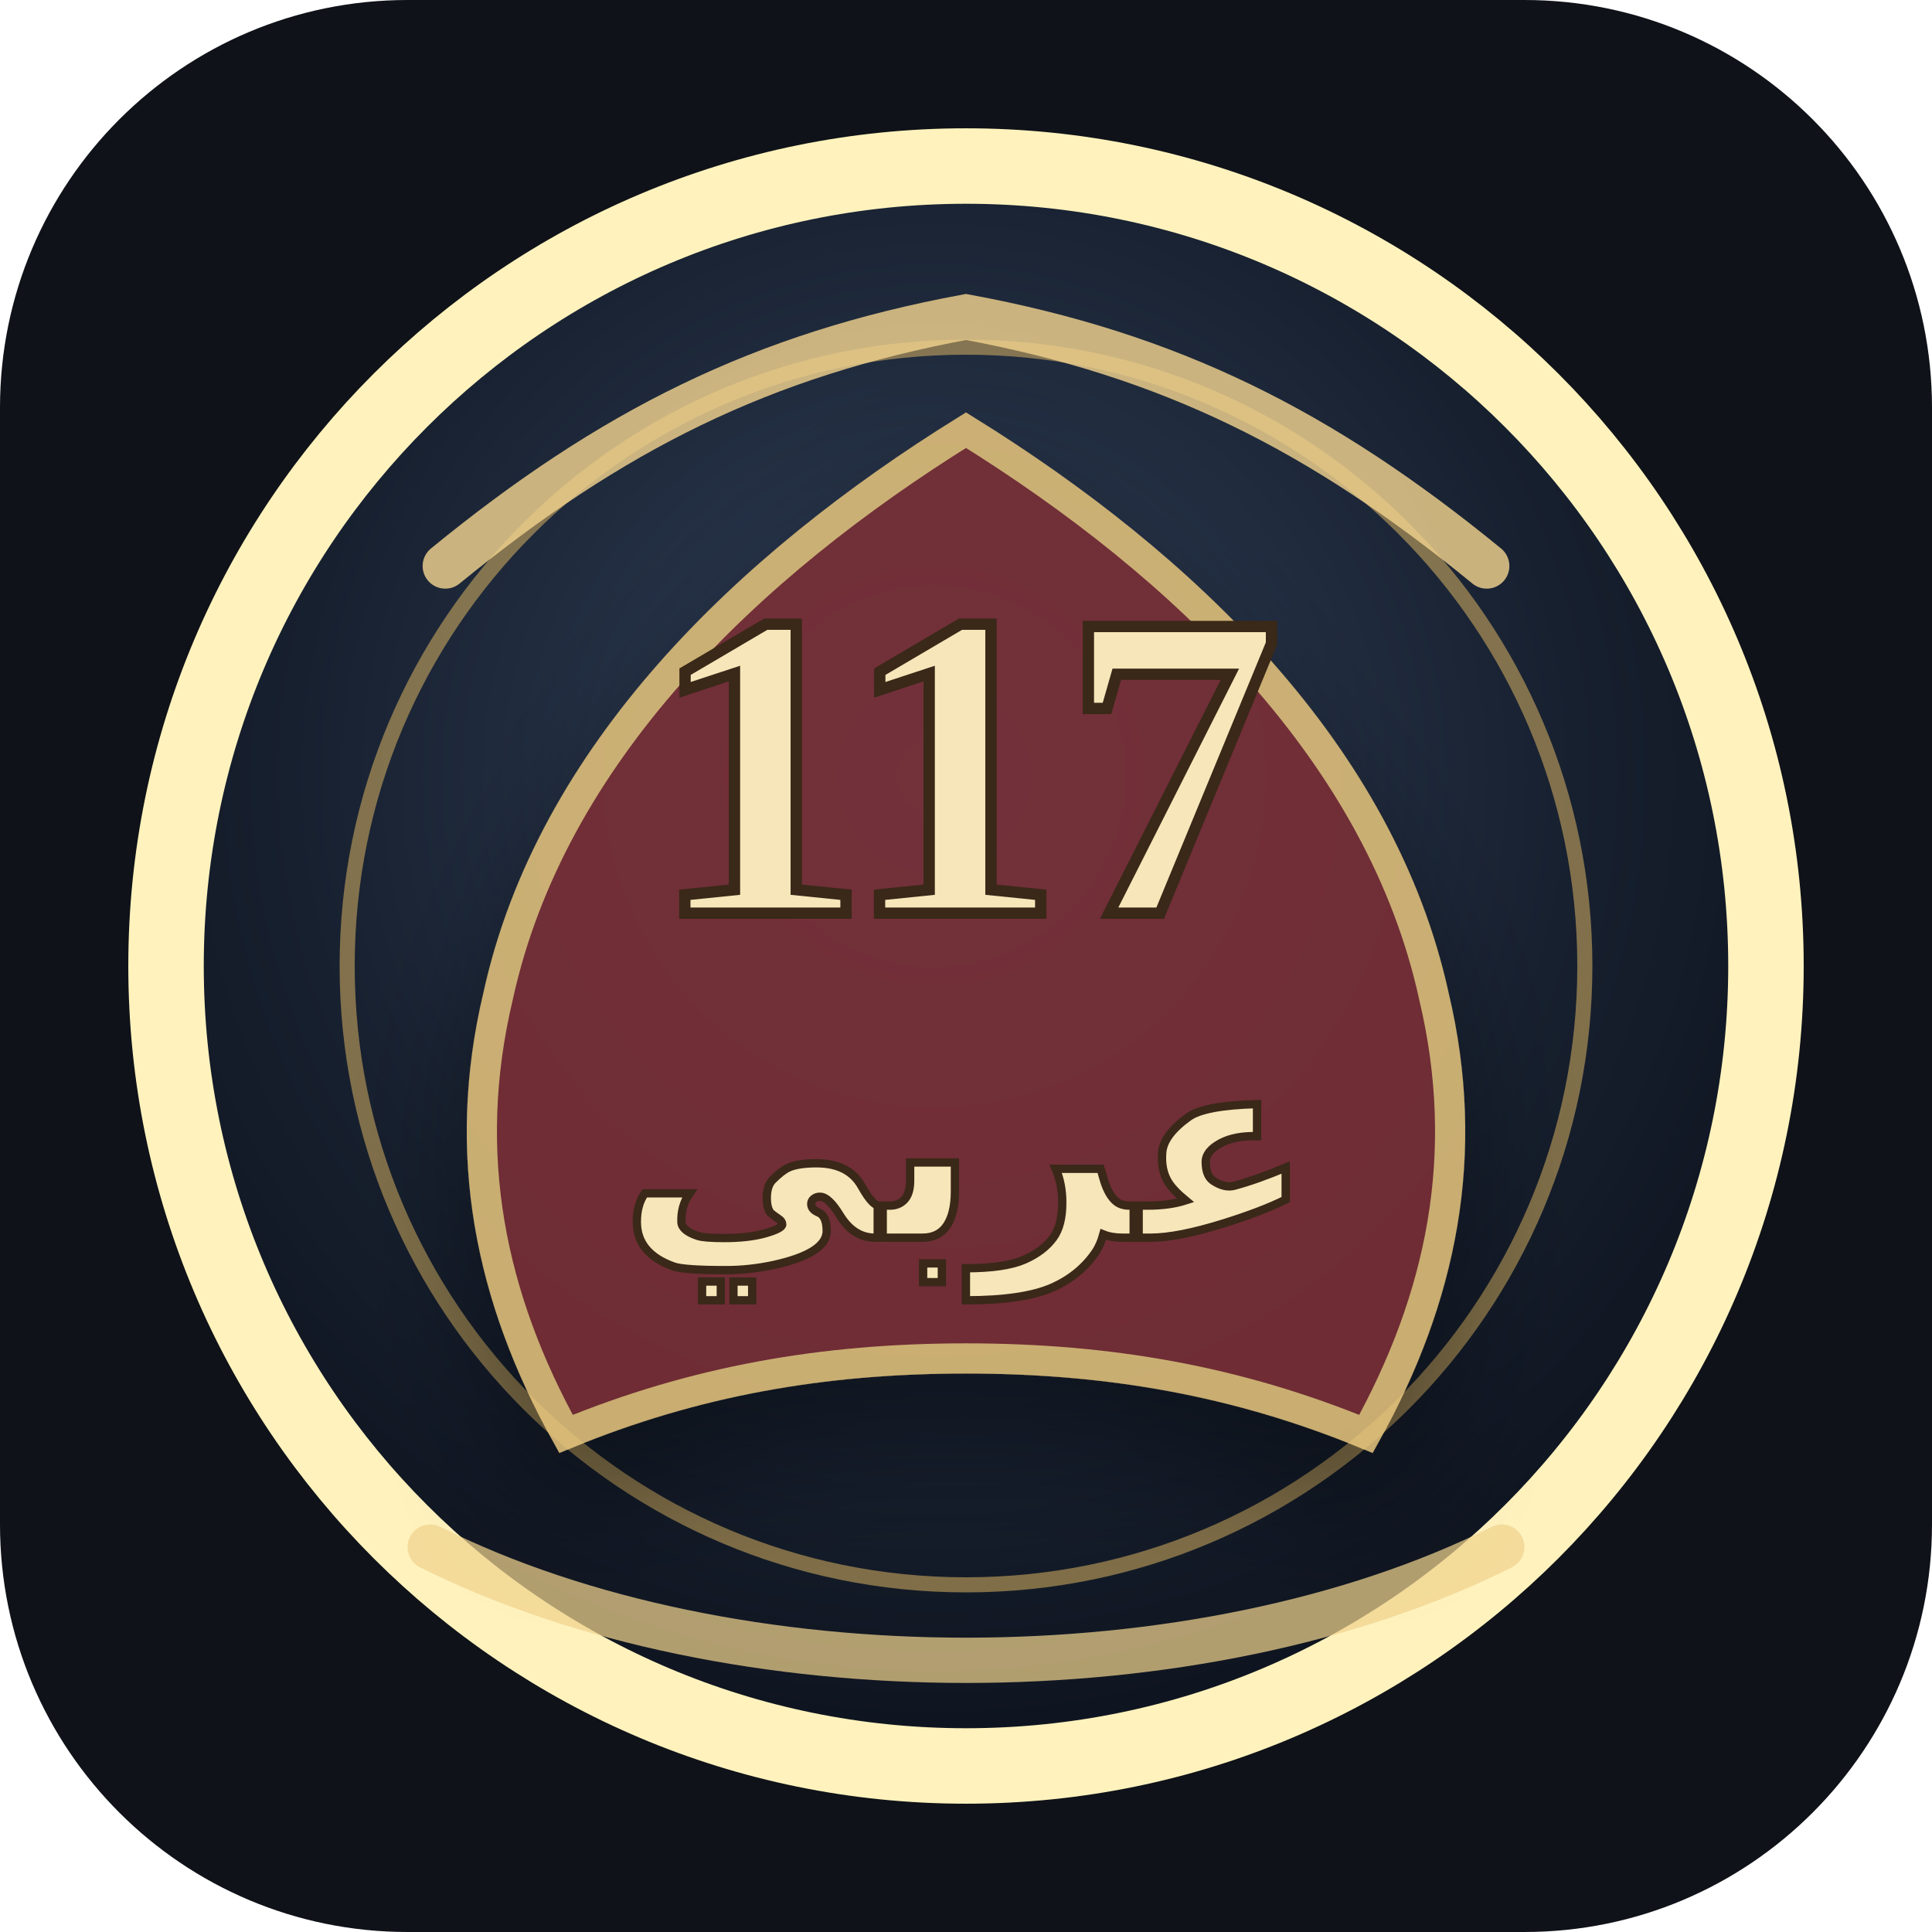
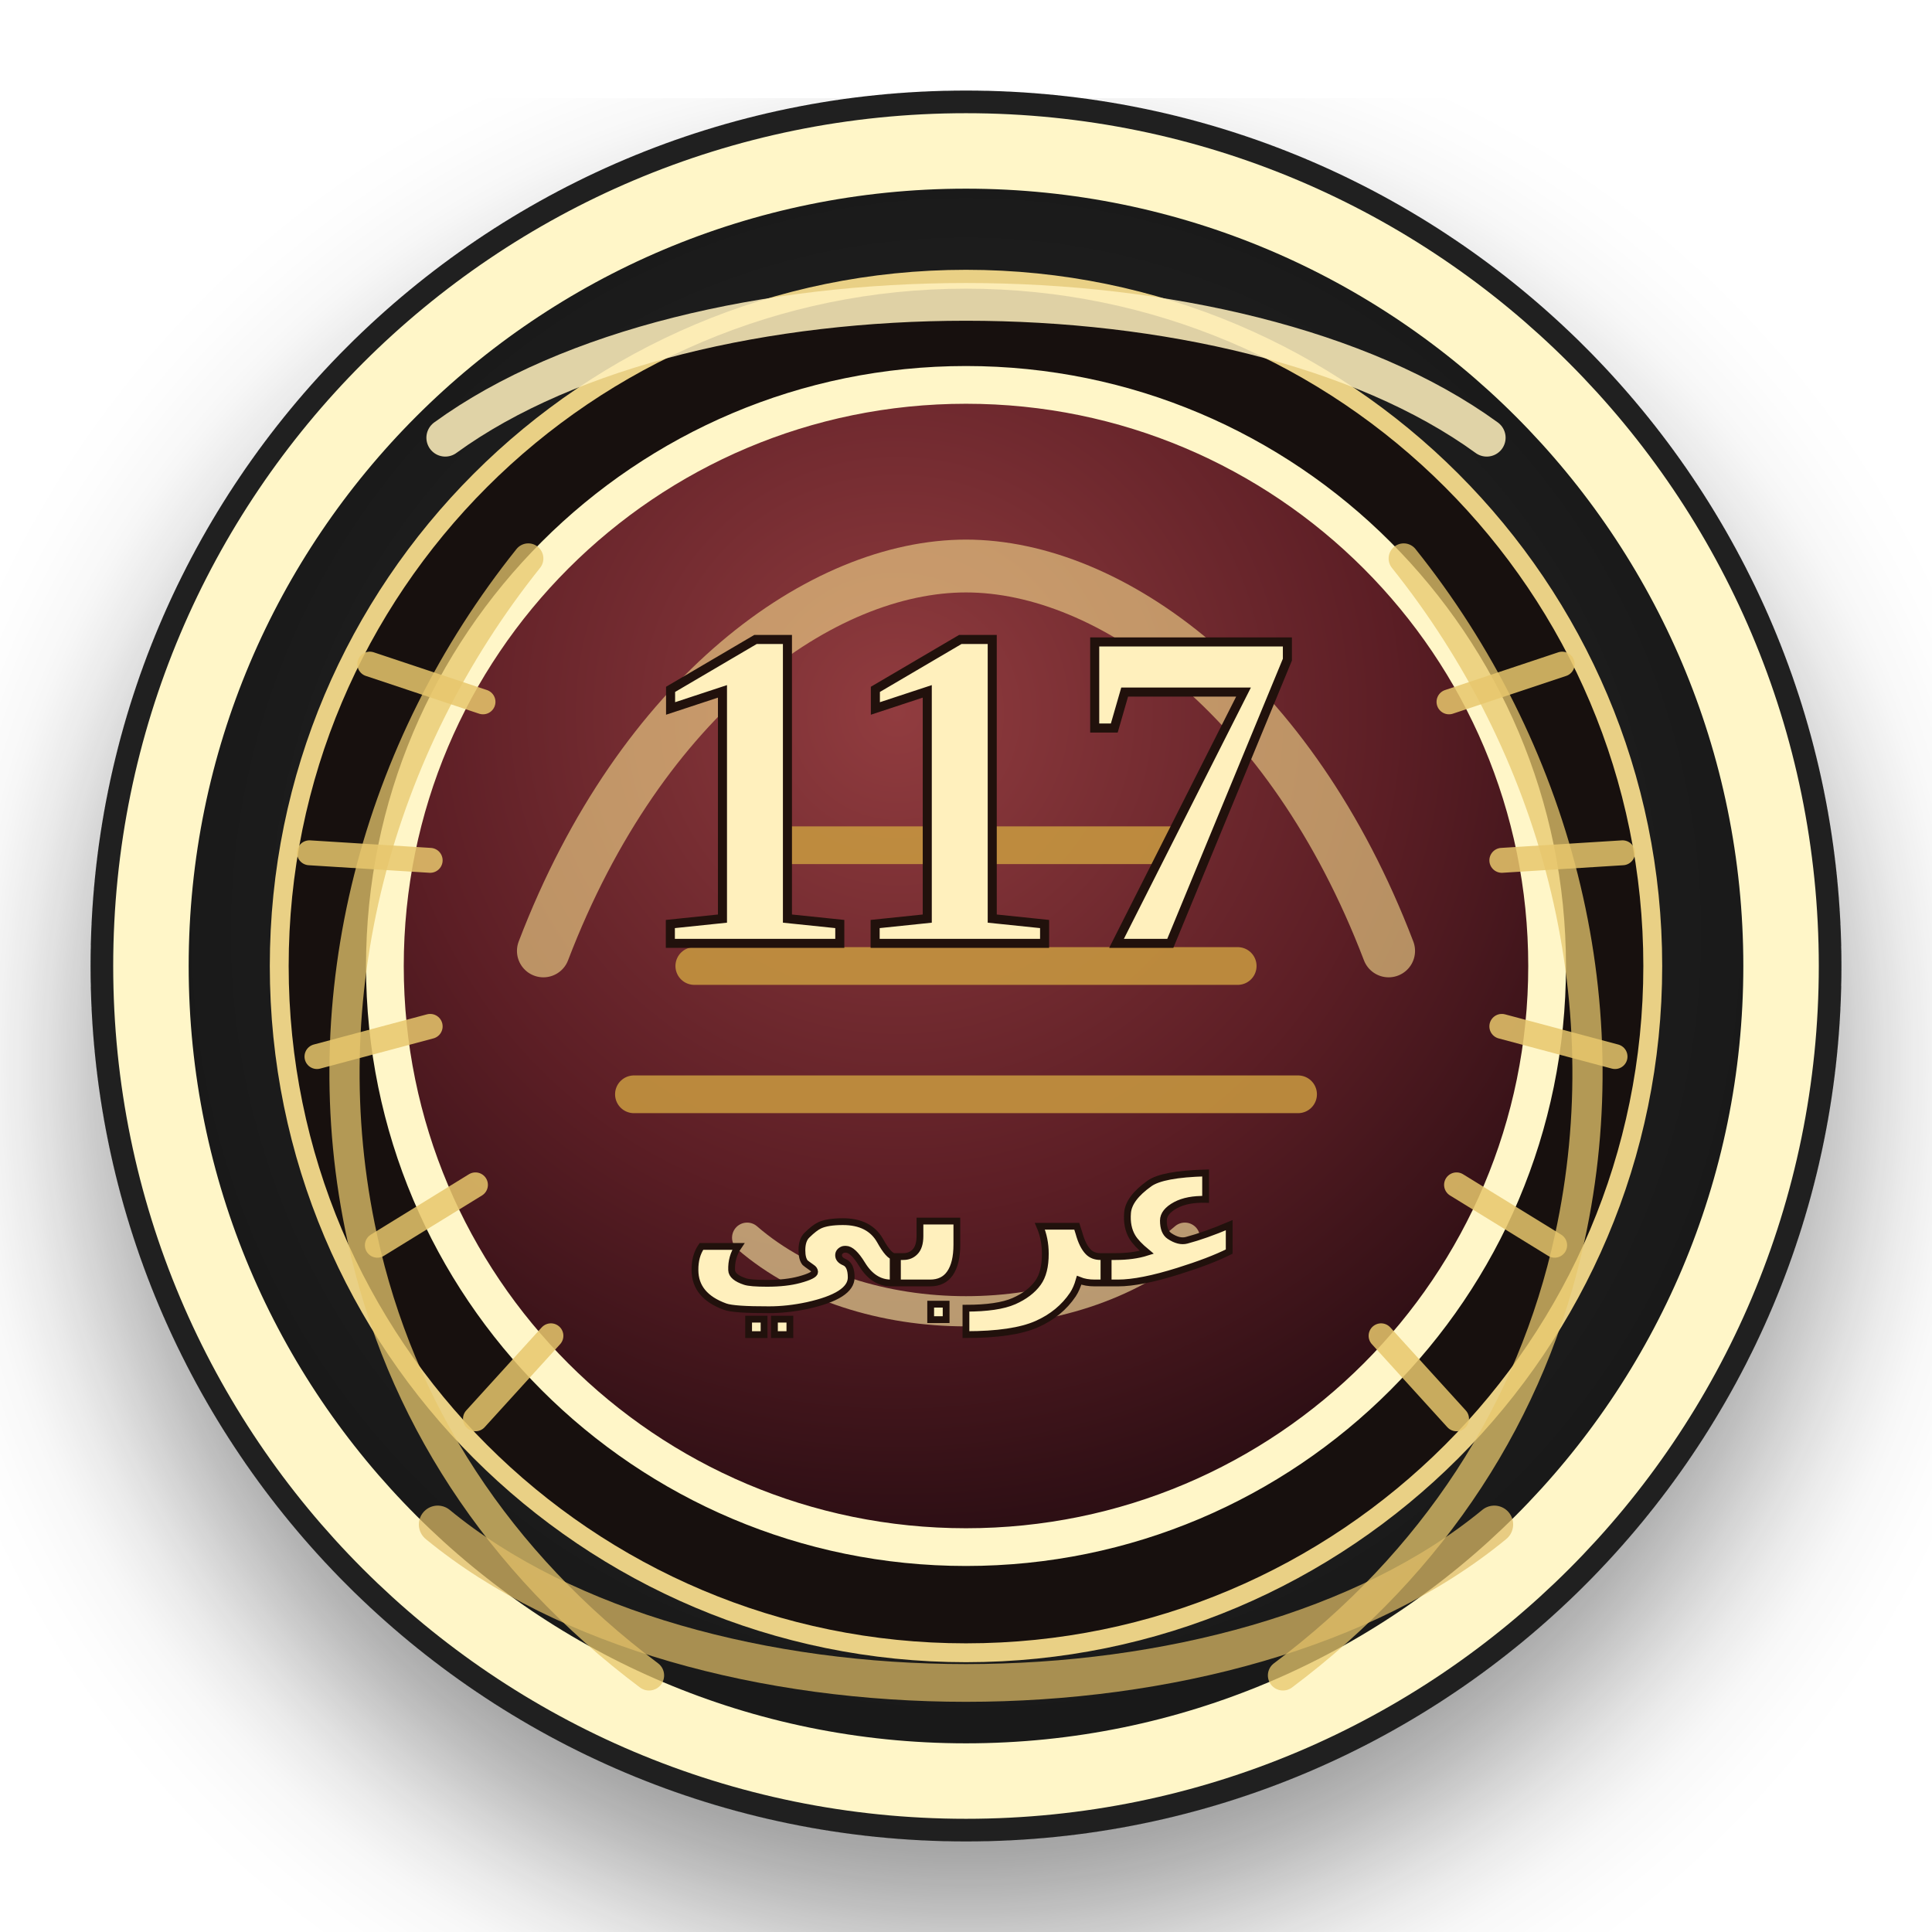
- <svg xmlns="http://www.w3.org/2000/svg" viewBox="0 0 256 256">
+ <svg xmlns="http://www.w3.org/2000/svg" viewBox="0 0 256 256" role="img" aria-label="Anno 117 Arabic crest">
  <defs>
-     <radialGradient id="bg" cx="48%" cy="38%" r="70%">
-       <stop offset="0" stop-color="#31405a" />
-       <stop offset="0.58" stop-color="#17202f" />
-       <stop offset="1" stop-color="#0b0f18" />
+     <radialGradient id="shadow" cx="50%" cy="48%" r="58%">
+       <stop offset="0.55" stop-color="#000" stop-opacity="0" />
+       <stop offset="1" stop-color="#000" stop-opacity=".34" />
    </radialGradient>
-     <linearGradient id="gold" x1="44" y1="28" x2="210" y2="224">
-       <stop offset="0" stop-color="#fff2bd" />
-       <stop offset="0.32" stop-color="#d8b363" />
-       <stop offset="0.7" stop-color="#8f6734" />
-       <stop offset="1" stop-color="#f3d994" />
+     <radialGradient id="wine" cx="44%" cy="28%" r="78%">
+       <stop offset="0" stop-color="#913c3f" />
+       <stop offset=".55" stop-color="#5c1e25" />
+       <stop offset="1" stop-color="#220b10" />
+     </radialGradient>
+     <linearGradient id="gold" x1="52" y1="22" x2="205" y2="235">
+       <stop offset="0" stop-color="#fff6c8" />
+       <stop offset=".22" stop-color="#e7c76c" />
+       <stop offset=".48" stop-color="#9b6d32" />
+       <stop offset=".76" stop-color="#f5df98" />
+       <stop offset="1" stop-color="#9c7134" />
    </linearGradient>
-     <filter id="shadow" x="-20%" y="-20%" width="140%" height="140%">
-       <feDropShadow dx="0" dy="8" stdDeviation="8" flood-color="#000" flood-opacity=".45" />
+     <linearGradient id="darkGold" x1="86" y1="47" x2="171" y2="211">
+       <stop offset="0" stop-color="#c6973f" />
+       <stop offset="1" stop-color="#5b3a18" />
+     </linearGradient>
+     <filter id="lift" x="-25%" y="-25%" width="150%" height="150%">
+       <feDropShadow dx="0" dy="13" stdDeviation="12" flood-color="#000" flood-opacity=".45" />
    </filter>
  </defs>
-   <rect width="256" height="256" rx="54" fill="#0f1218" />
-   <circle cx="128" cy="128" r="106" fill="url(#bg)" stroke="url(#gold)" stroke-width="10" />
-   <circle cx="128" cy="128" r="82" fill="none" stroke="#d8b363" stroke-width="2" opacity=".55" />
-   <path d="M75 190c-10-18-14-37-9-58 7-32 33-57 62-75 29 18 55 43 62 75 5 21 1 40-9 58-17-7-34-10-53-10s-36 3-53 10z" fill="#7d2d34" opacity=".86" stroke="#e5c47b" stroke-width="4" filter="url(#shadow)" />
-   <text x="128" y="121" text-anchor="middle" font-family="Georgia, 'Times New Roman', serif" font-size="58" font-weight="700" fill="#f6e6b9" stroke="#3a2818" stroke-width="1.5">117</text>
-   <text x="128" y="164" text-anchor="middle" direction="rtl" font-family="'Segoe UI', Tahoma, Arial, sans-serif" font-size="34" font-weight="700" fill="#f6e6b9" stroke="#3a2818" stroke-width="1.1">عربي</text>
-   <path d="M59 75c22-18 42-28 69-33 27 5 47 15 69 33" fill="none" stroke="#f0d28d" stroke-width="6" stroke-linecap="round" opacity=".82" />
-   <path d="M57 205c40 20 102 20 142 0" fill="none" stroke="#f0d28d" stroke-width="6" stroke-linecap="round" opacity=".72" />
+   <circle cx="128" cy="128" r="116" fill="#07080b" opacity=".92" filter="url(#lift)" />
+   <circle cx="128" cy="128" r="108" fill="url(#shadow)" stroke="url(#gold)" stroke-width="10" />
+   <circle cx="128" cy="128" r="91" fill="#17100e" stroke="#f3d98a" stroke-width="2.5" opacity=".95" />
+   <circle cx="128" cy="128" r="77" fill="url(#wine)" stroke="url(#gold)" stroke-width="5" />
+   <path d="M72 126c13-34 37-51 56-51s43 17 56 51" fill="none" stroke="#f3d98a" stroke-width="7" stroke-linecap="round" opacity=".62" />
+   <path d="M84 145h88M92 128h72M101 112h54" stroke="url(#darkGold)" stroke-width="5" stroke-linecap="round" opacity=".88" />
+   <path d="M99 164c15 13 43 13 58 0" fill="none" stroke="#f4df9d" stroke-width="4" stroke-linecap="round" opacity=".65" />
+   <g fill="none" stroke="#e7c76c" stroke-linecap="round">
+     <path d="M70 74c-20 25-29 58-22 90 5 23 18 43 38 58" stroke-width="4" opacity=".75" />
+     <path d="M186 74c20 25 29 58 22 90-5 23-18 43-38 58" stroke-width="4" opacity=".75" />
+     <path d="M64 93l-15-5M57 114l-16-1M57 136l-15 4M63 157l-13 8M73 177l-10 11M192 93l15-5M199 114l16-1M199 136l15 4M193 157l13 8M183 177l10 11" stroke-width="3.3" opacity=".85" />
+   </g>
+   <text x="128" y="125" text-anchor="middle" font-family="Georgia, 'Times New Roman', serif" font-size="61" font-weight="700" fill="#fff0bd" stroke="#21110c" stroke-width="1.2">117</text>
+   <text x="128" y="170" text-anchor="middle" direction="rtl" font-family="'El Messiri', 'Segoe UI', Tahoma, Arial, sans-serif" font-size="28" font-weight="700" fill="#fff0bd" stroke="#21110c" stroke-width=".9">عربي</text>
+   <path d="M59 58c33-24 105-24 138 0" fill="none" stroke="#fff0bd" stroke-width="5" stroke-linecap="round" opacity=".86" />
+   <path d="M58 202c34 28 106 28 140 0" fill="none" stroke="#dfbd66" stroke-width="5" stroke-linecap="round" opacity=".72" />
</svg>
